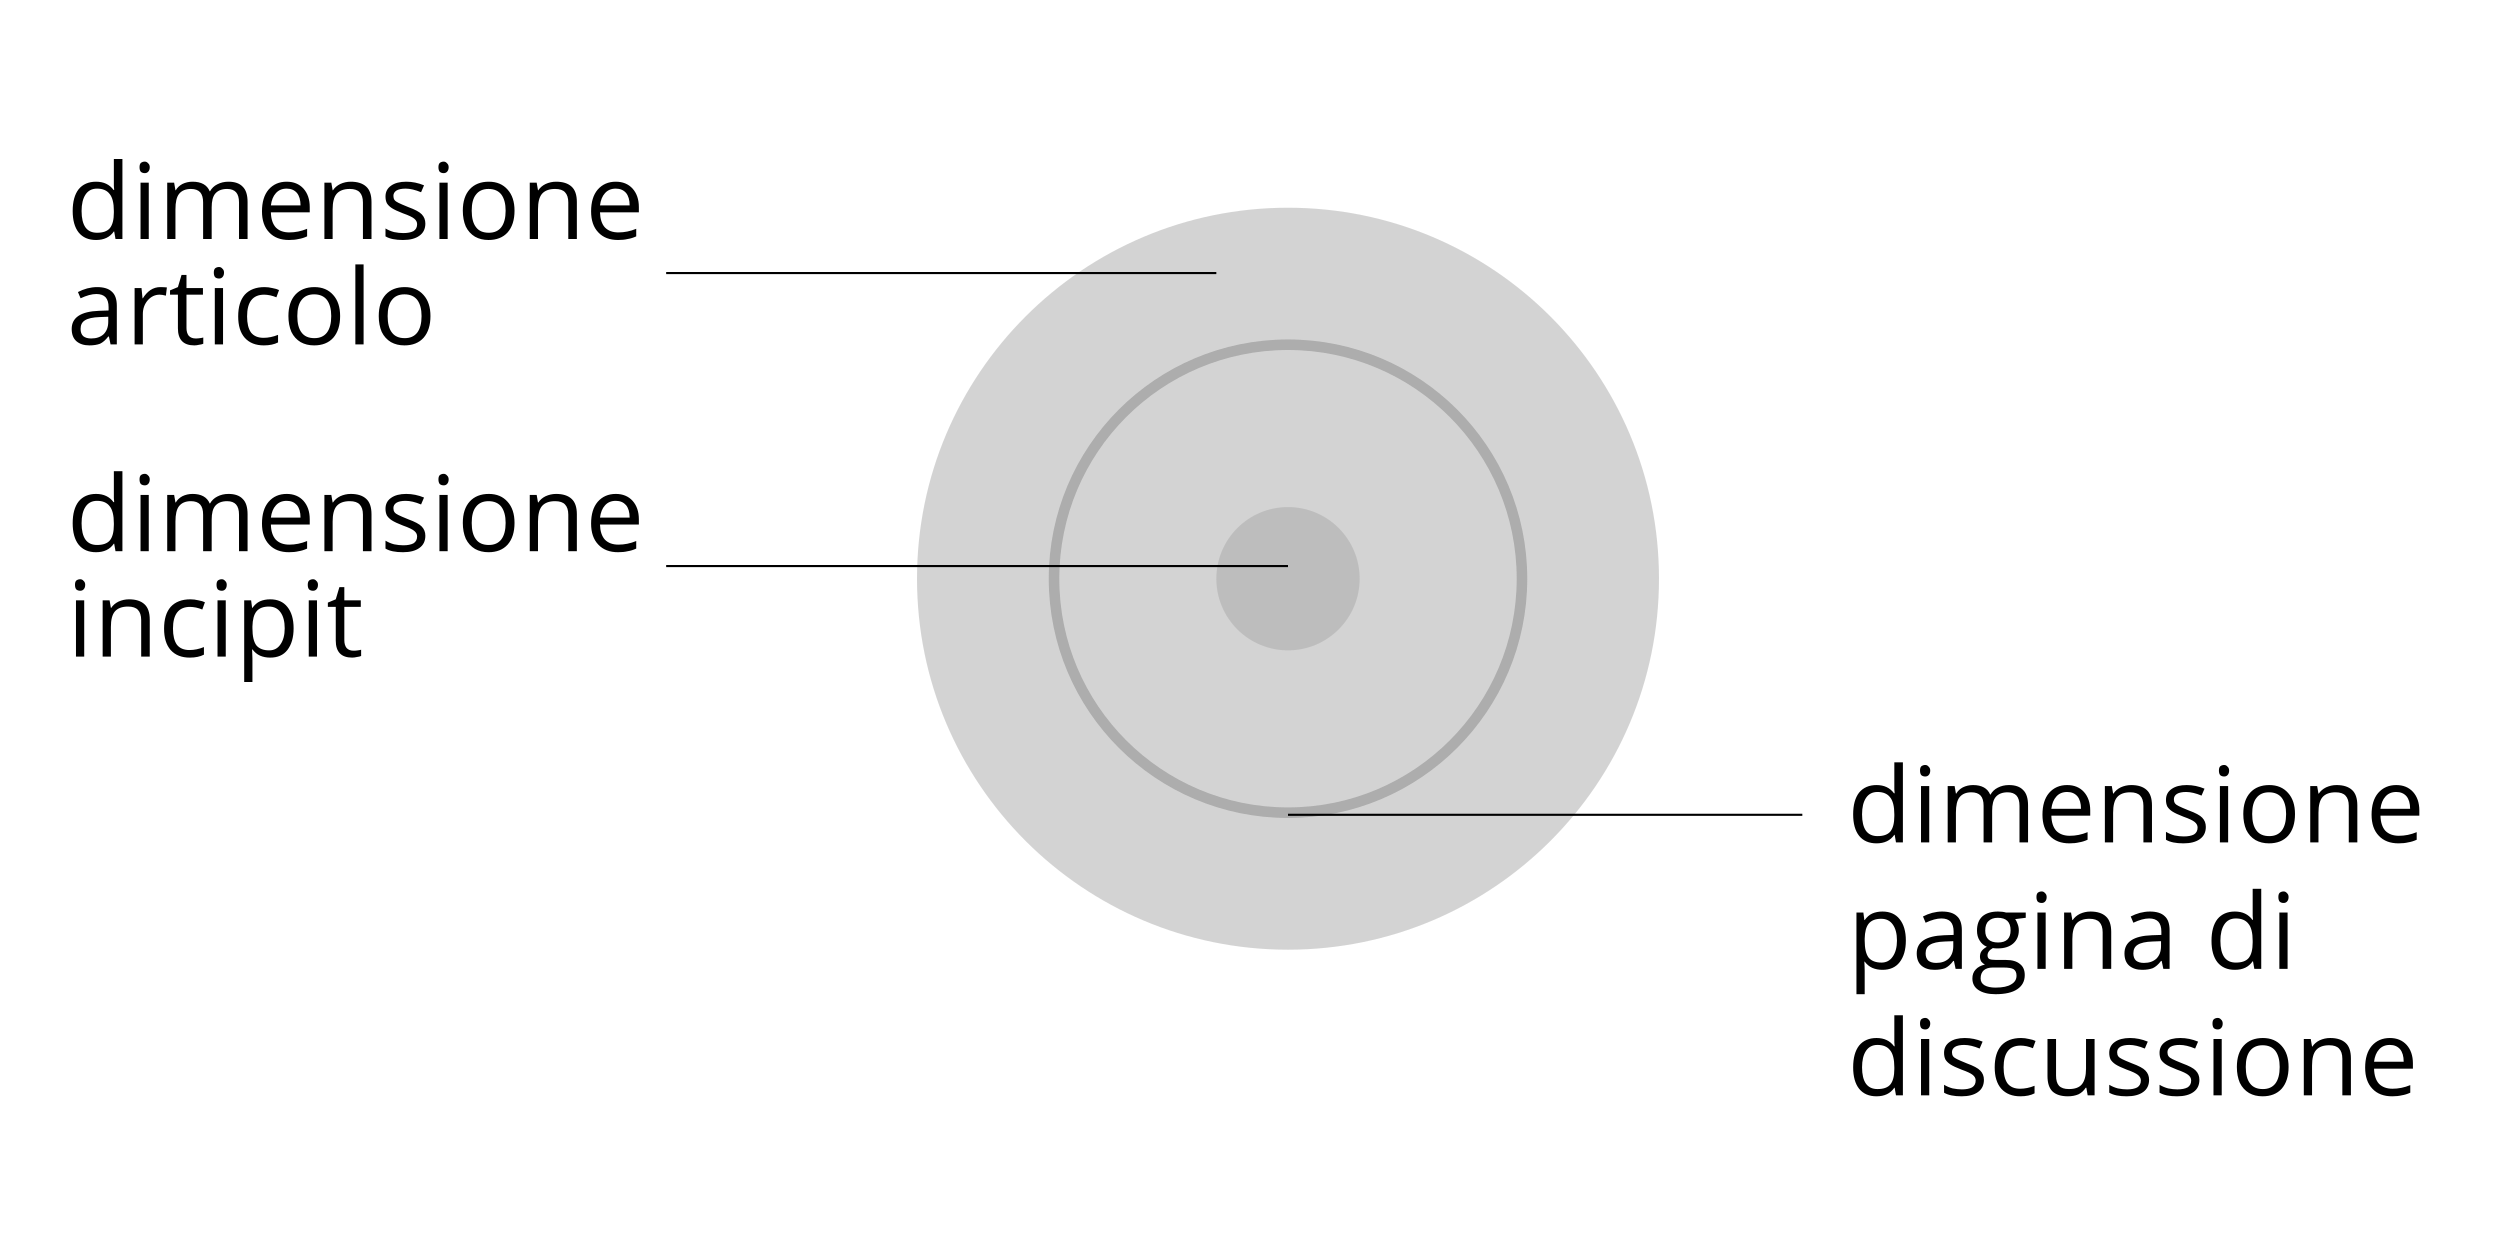
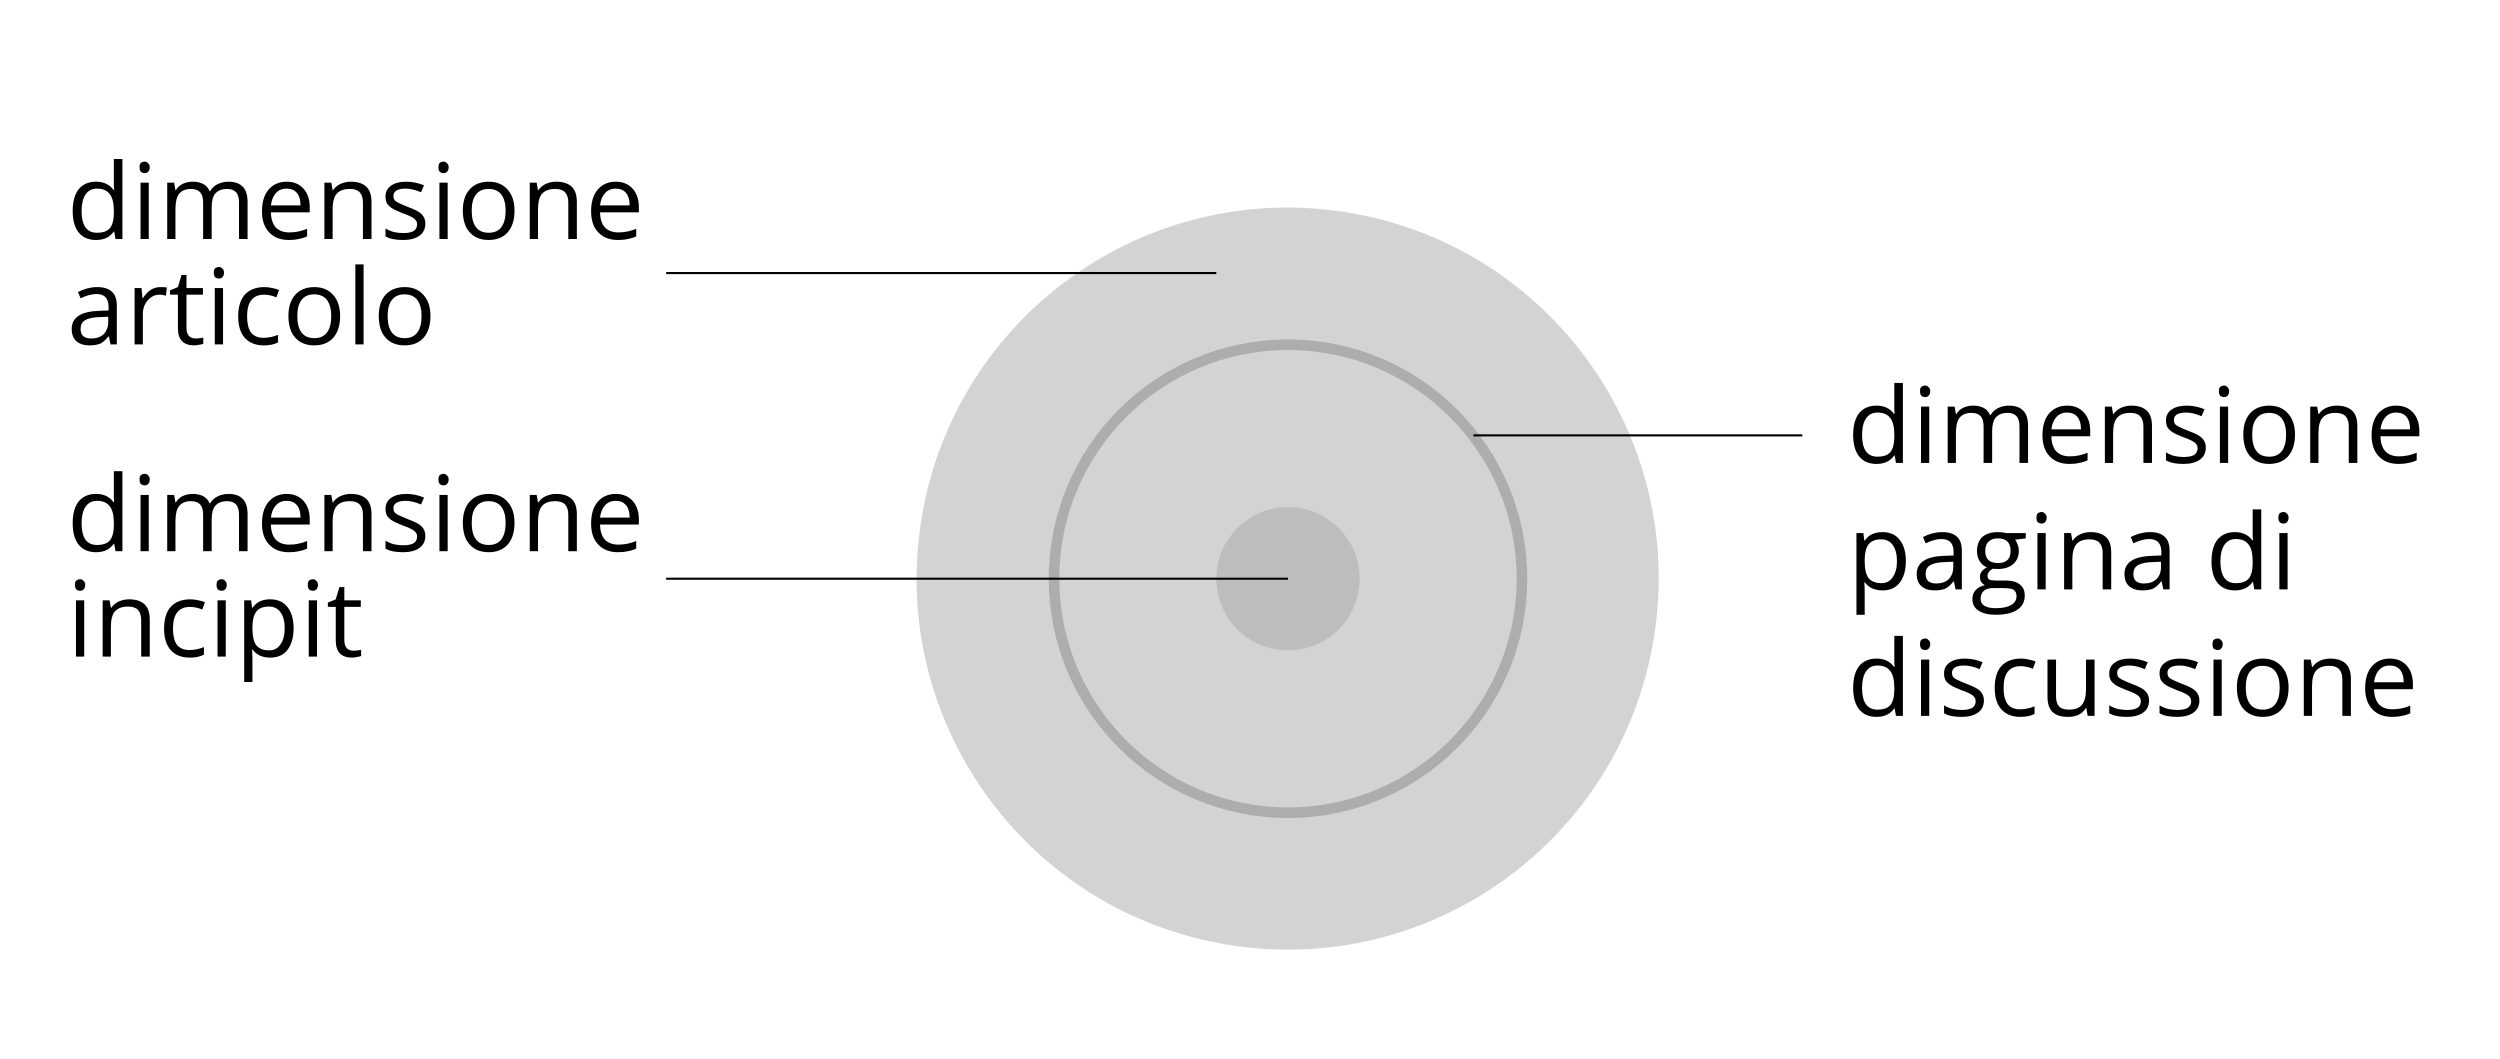
- <svg xmlns="http://www.w3.org/2000/svg" version="1.1" id="Livello_1" x="0px" y="0px" viewBox="0 0 118.6 58.8" style="enable-background:new 0 0 118.6 58.8;" xml:space="preserve">
+ <svg xmlns="http://www.w3.org/2000/svg" version="1.1" id="Livello_1" x="0px" y="0px" viewBox="0 0 118.6 50.2" style="enable-background:new 0 0 118.6 50.2;" xml:space="preserve">
  <style type="text/css">
	.st0{opacity:0.5;fill:#A8A8A8;enable-background:new    ;}
	.st1{opacity:0.9;fill:none;stroke:#A8A8A8;stroke-width:0.5;enable-background:new    ;}
	.st2{font-family:'OpenSans';}
	.st3{font-size:5px;}
	.st4{fill:none;stroke:#000000;stroke-width:0.1;stroke-miterlimit:10;}
</style>
  <g transform="translate(560.8027,694.054)">
-     <circle class="st0" cx="-499.7" cy="-666.6" r="17.6" />
+     <ellipse transform="matrix(0.1602 -0.9871 0.9871 0.1602 238.3355 -1053.07)" class="st0" cx="-499.7" cy="-666.6" rx="17.6" ry="17.6" />
    <circle class="st0" cx="-499.7" cy="-666.6" r="3.4" />
    <circle class="st1" cx="-499.7" cy="-666.6" r="11.1" />
-     <text transform="matrix(1 0 0 1 -473.1701 -654.0921)" class="st2 st3">dimensione </text>
-     <text transform="matrix(1 0 0 1 -473.1701 -648.0921)" class="st2 st3">pagina di  </text>
-     <text transform="matrix(1 0 0 1 -473.1701 -642.0921)" class="st2 st3">discussione</text>
-     <line class="st4" x1="-499.7" y1="-655.4" x2="-475.3" y2="-655.4" />
+     <text transform="matrix(1 0 0 1 -473.1701 -672.0921)" class="st2 st3">dimensione </text>
+     <text transform="matrix(1 0 0 1 -473.1701 -666.0921)" class="st2 st3">pagina di  </text>
+     <text transform="matrix(1 0 0 1 -473.1701 -660.0921)" class="st2 st3">discussione</text>
+     <line class="st4" x1="-490.9" y1="-673.4" x2="-475.3" y2="-673.4" />
    <text transform="matrix(1 0 0 1 -557.6358 -682.7154)" class="st2 st3">dimensione </text>
    <text transform="matrix(1 0 0 1 -557.6358 -677.7154)" class="st2 st3">articolo</text>
    <line class="st4" x1="-529.2" y1="-681.1" x2="-503.1" y2="-681.1" />
    <text transform="matrix(1 0 0 1 -557.6358 -667.9037)" class="st2 st3">dimensione </text>
    <text transform="matrix(1 0 0 1 -557.6358 -662.9037)" class="st2 st3">incipit</text>
-     <line class="st4" x1="-529.2" y1="-667.2" x2="-499.7" y2="-667.2" />
+     <line class="st4" x1="-529.2" y1="-666.6" x2="-499.7" y2="-666.6" />
  </g>
-   <text transform="matrix(1 0 0 1 49.454 -10.5177)" class="st2" style="fill:none; font-size:7.2px;">articolo</text>
</svg>
